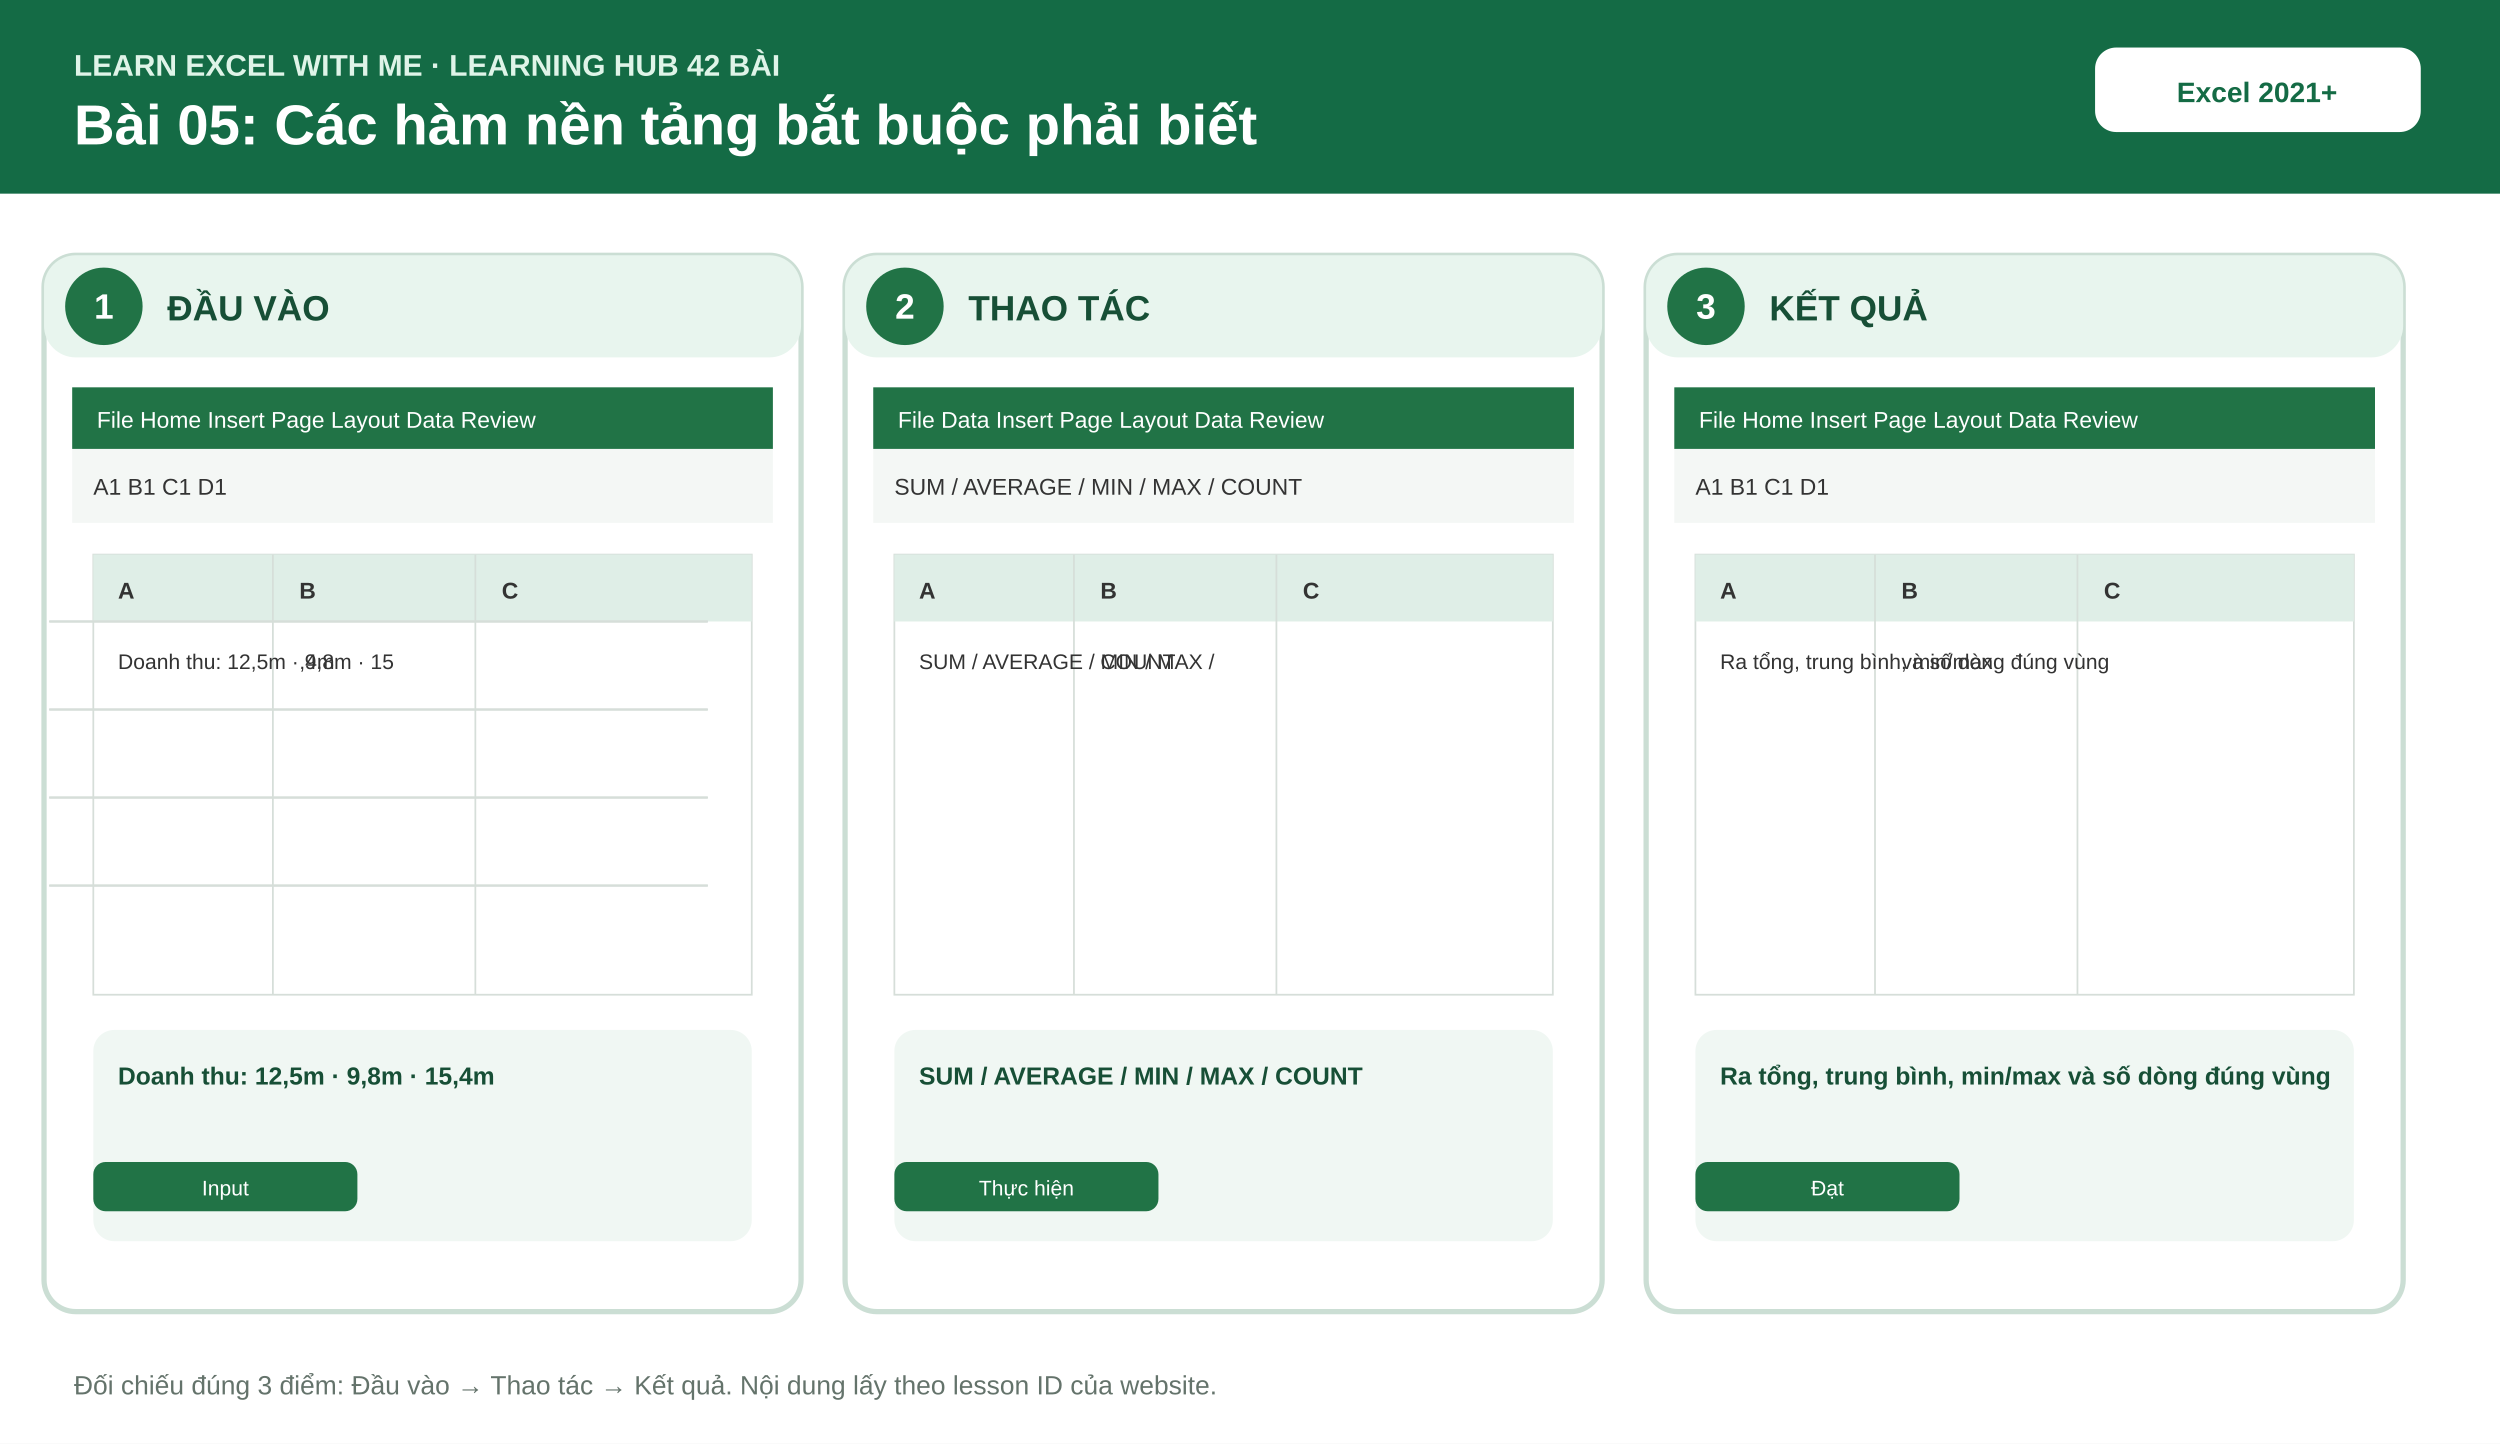
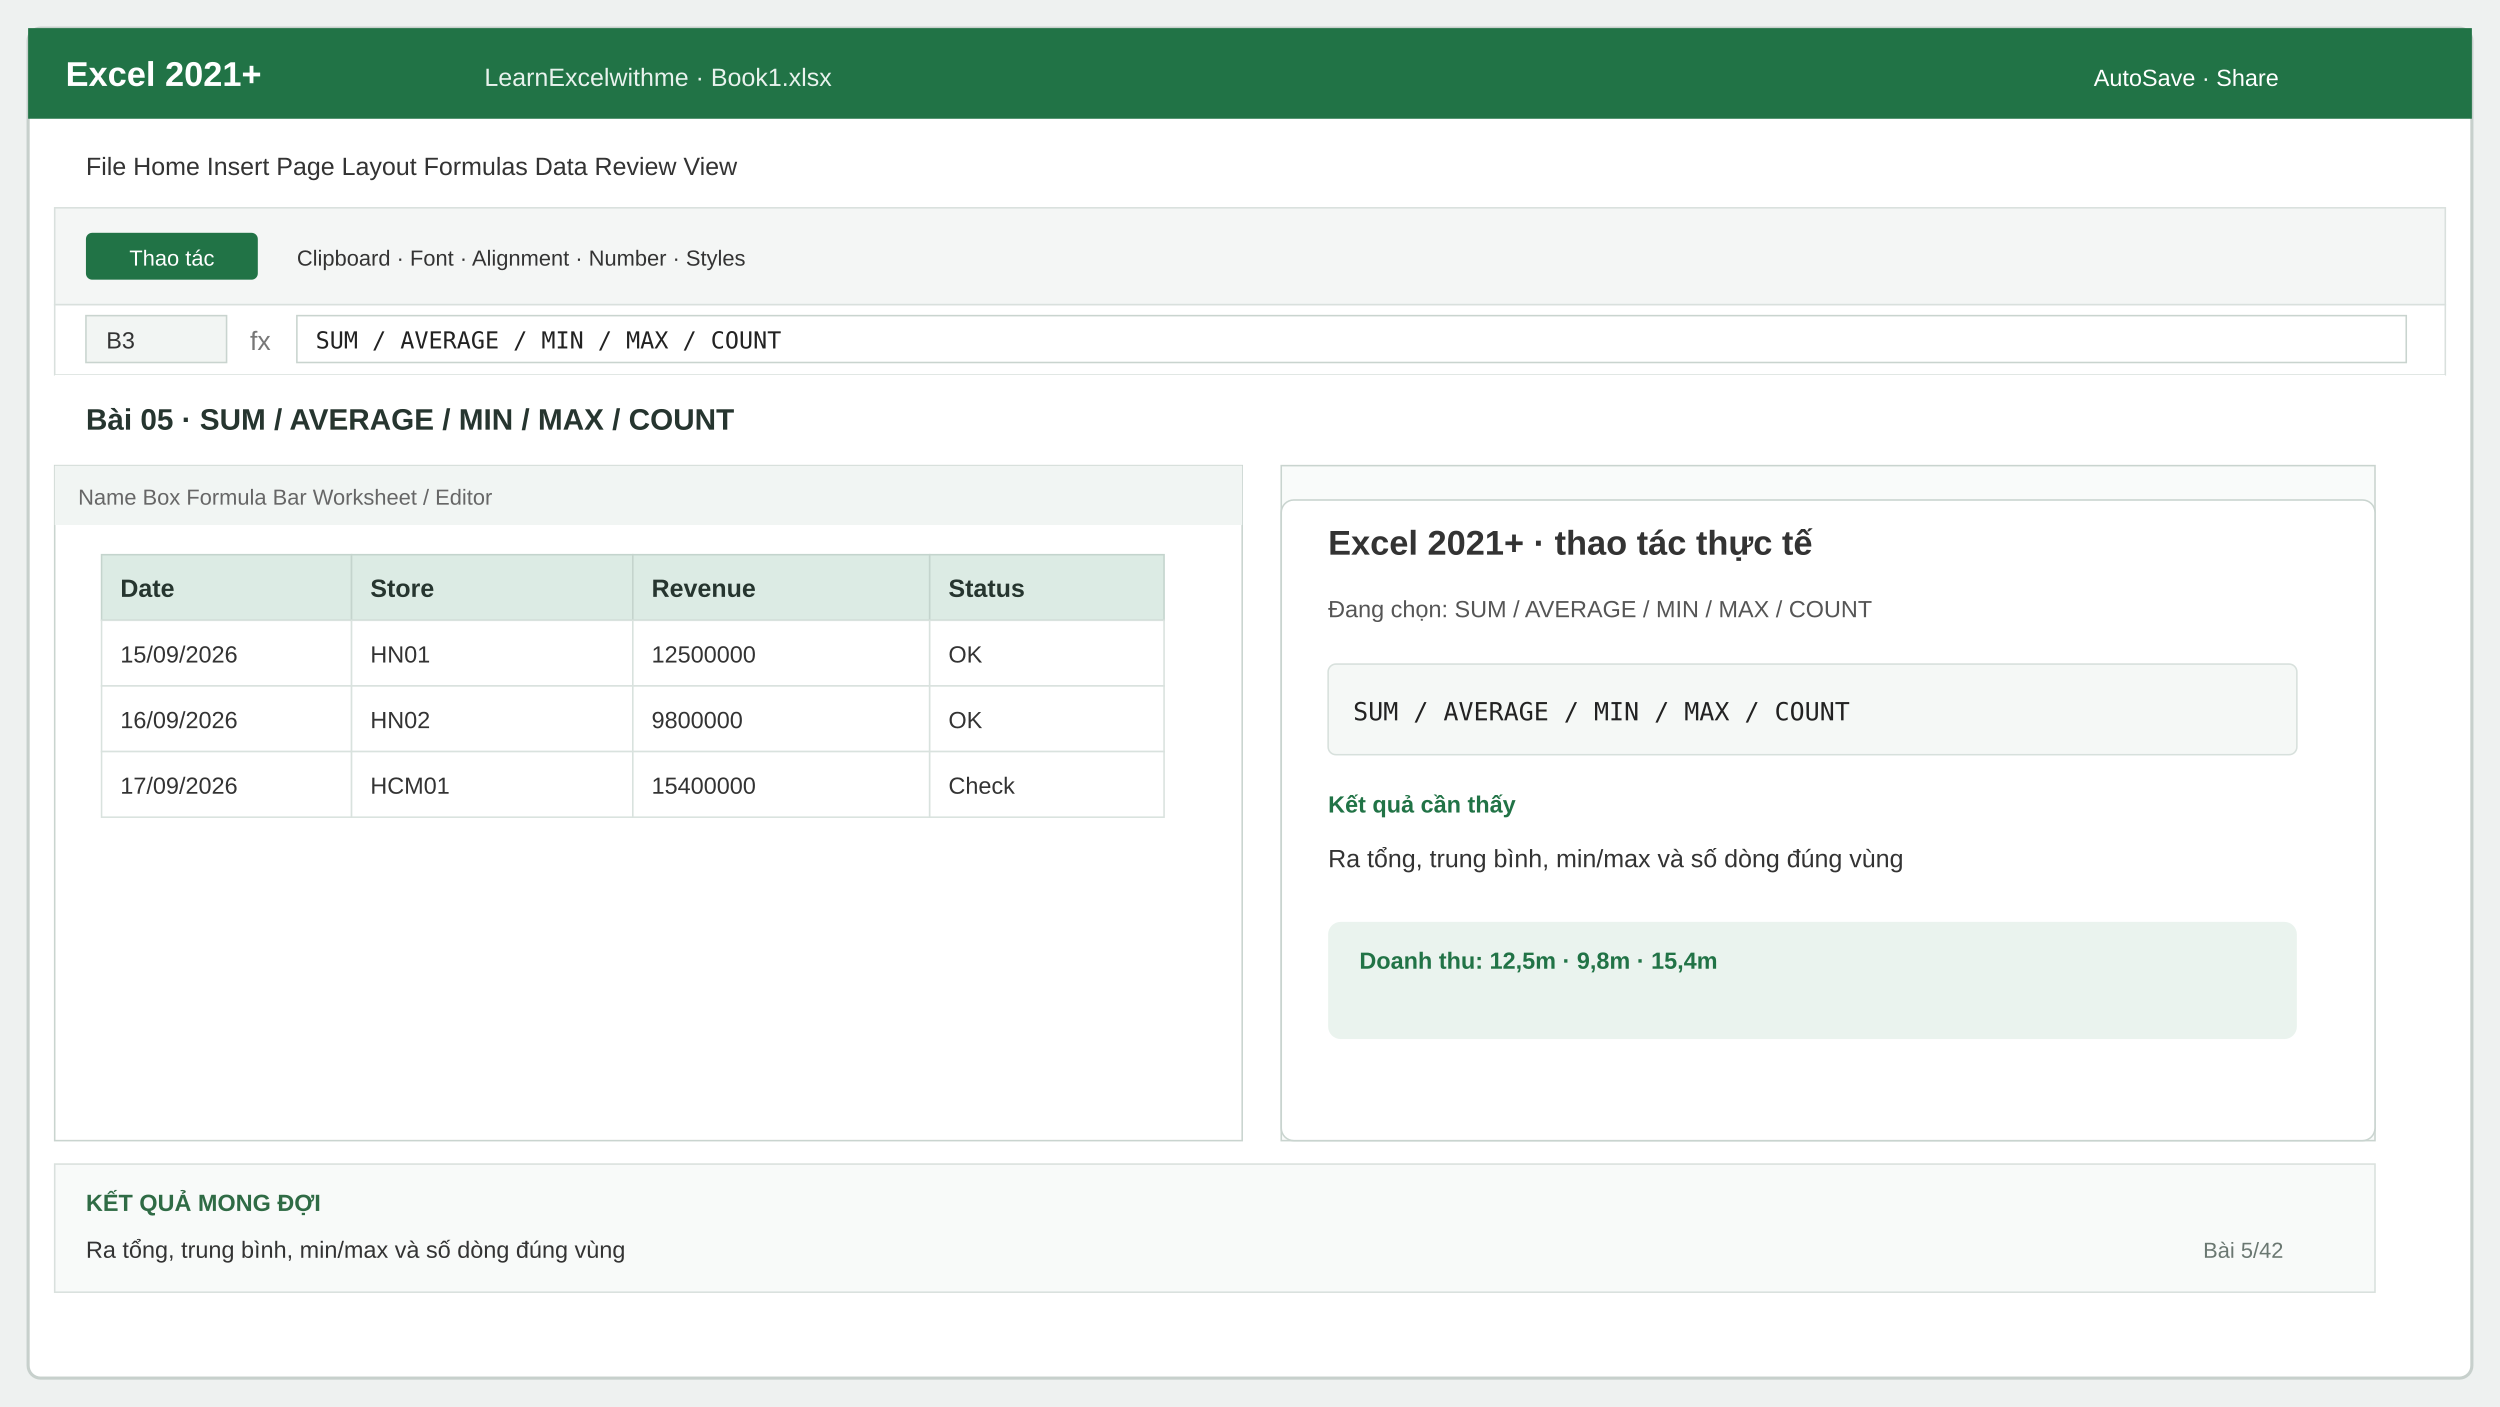
- <svg xmlns="http://www.w3.org/2000/svg" width="1420" height="820">
-   <rect width="1420" height="820" fill="#fff" />
-   <rect width="1420" height="110" fill="#146b45" />
-   <text x="42" y="43" font-family="Arial" font-size="17" font-weight="700" fill="#dff4e8">LEARN EXCEL WITH ME · LEARNING HUB 42 BÀI</text>
-   <text x="42" y="82" font-family="Arial" font-size="32" font-weight="700" fill="#fff">Bài 05: Các hàm nền tảng bắt buộc phải biết</text>
-   <rect x="1190" y="27" width="185" height="48" rx="12" fill="#fff" />
-   <text x="1282" y="58" text-anchor="middle" font-family="Arial" font-size="16" font-weight="700" fill="#146b45">Excel 2021+</text>
-   <g>
-     <rect x="25" y="145" width="430" height="600" rx="18" fill="#fff" stroke="#cbded4" stroke-width="3" />
-     <rect x="25" y="145" width="430" height="58" rx="18" fill="#e8f5ee" />
-     <circle cx="59" cy="174" r="22" fill="#217346" />
-     <text x="59" y="181" text-anchor="middle" font-family="Arial" font-size="20" font-weight="700" fill="#fff">1</text>
-     <text x="95" y="182" font-family="Arial" font-size="20" font-weight="700" fill="#174f36">ĐẦU VÀO</text>
-     <rect x="41" y="220" width="398" height="35" fill="#217346" />
-     <text x="55" y="243" font-family="Arial" font-size="13" fill="#fff">File   Home   Insert   Page Layout   Data   Review</text>
-     <rect x="41" y="255" width="398" height="42" fill="#f4f7f5" />
-     <text x="53" y="281" font-family="Arial" font-size="13" fill="#333">A1   B1   C1   D1</text>
-     <rect x="53" y="315" width="374" height="250" fill="#fff" stroke="#d6ded9" />
-     <rect x="53" y="315" width="374" height="38" fill="#dfeee7" />
-     <path d="M28 353h374M28 403h374M28 453h374M28 503h374M155 315v250M270 315v250" stroke="#d6ded9" />
-     <text x="67" y="340" font-family="Arial" font-size="13" font-weight="700" fill="#333">A</text>
-     <text x="170" y="340" font-family="Arial" font-size="13" font-weight="700" fill="#333">B</text>
-     <text x="285" y="340" font-family="Arial" font-size="13" font-weight="700" fill="#333">C</text>
-     <text x="67" y="380" font-family="Arial" font-size="12" fill="#333">Doanh thu: 12,5m · 9,8m · 15</text>
-     <text x="170" y="380" font-family="Arial" font-size="12" fill="#333">,4m</text>
-     <text x="285" y="380" font-family="Arial" font-size="12" fill="#333" />
-     <rect x="53" y="585" width="374" height="120" rx="12" fill="#f0f7f3" />
-     <text x="67" y="616" font-family="Arial" font-size="14" font-weight="700" fill="#174f36">Doanh thu: 12,5m · 9,8m · 15,4m</text>
-     <rect x="53" y="660" width="150" height="28" rx="7" fill="#217346" />
-     <text x="128" y="679" text-anchor="middle" font-family="Arial" font-size="12" fill="#fff">Input</text>
-   </g>
-   <g>
-     <rect x="480" y="145" width="430" height="600" rx="18" fill="#fff" stroke="#cbded4" stroke-width="3" />
-     <rect x="480" y="145" width="430" height="58" rx="18" fill="#e8f5ee" />
-     <circle cx="514" cy="174" r="22" fill="#217346" />
-     <text x="514" y="181" text-anchor="middle" font-family="Arial" font-size="20" font-weight="700" fill="#fff">2</text>
-     <text x="550" y="182" font-family="Arial" font-size="20" font-weight="700" fill="#174f36">THAO TÁC</text>
-     <rect x="496" y="220" width="398" height="35" fill="#217346" />
-     <text x="510" y="243" font-family="Arial" font-size="13" fill="#fff">File   Data   Insert   Page Layout   Data   Review</text>
-     <rect x="496" y="255" width="398" height="42" fill="#f4f7f5" />
-     <text x="508" y="281" font-family="Arial" font-size="13" fill="#333">SUM / AVERAGE / MIN / MAX / COUNT</text>
-     <rect x="508" y="315" width="374" height="250" fill="#fff" stroke="#d6ded9" />
-     <rect x="508" y="315" width="374" height="38" fill="#dfeee7" />
-     <path d="M28 353h374M28 403h374M28 453h374M28 503h374M610 315v250M725 315v250" stroke="#d6ded9" />
-     <text x="522" y="340" font-family="Arial" font-size="13" font-weight="700" fill="#333">A</text>
-     <text x="625" y="340" font-family="Arial" font-size="13" font-weight="700" fill="#333">B</text>
-     <text x="740" y="340" font-family="Arial" font-size="13" font-weight="700" fill="#333">C</text>
-     <text x="522" y="380" font-family="Arial" font-size="12" fill="#333">SUM / AVERAGE / MIN / MAX / </text>
-     <text x="625" y="380" font-family="Arial" font-size="12" fill="#333">COUNT</text>
-     <text x="740" y="380" font-family="Arial" font-size="12" fill="#333" />
-     <rect x="508" y="585" width="374" height="120" rx="12" fill="#f0f7f3" />
-     <text x="522" y="616" font-family="Arial" font-size="14" font-weight="700" fill="#174f36">SUM / AVERAGE / MIN / MAX / COUNT</text>
-     <rect x="508" y="660" width="150" height="28" rx="7" fill="#217346" />
-     <text x="583" y="679" text-anchor="middle" font-family="Arial" font-size="12" fill="#fff">Thực hiện</text>
-   </g>
-   <g>
-     <rect x="935" y="145" width="430" height="600" rx="18" fill="#fff" stroke="#cbded4" stroke-width="3" />
-     <rect x="935" y="145" width="430" height="58" rx="18" fill="#e8f5ee" />
-     <circle cx="969" cy="174" r="22" fill="#217346" />
-     <text x="969" y="181" text-anchor="middle" font-family="Arial" font-size="20" font-weight="700" fill="#fff">3</text>
-     <text x="1005" y="182" font-family="Arial" font-size="20" font-weight="700" fill="#174f36">KẾT QUẢ</text>
-     <rect x="951" y="220" width="398" height="35" fill="#217346" />
-     <text x="965" y="243" font-family="Arial" font-size="13" fill="#fff">File   Home   Insert   Page Layout   Data   Review</text>
-     <rect x="951" y="255" width="398" height="42" fill="#f4f7f5" />
-     <text x="963" y="281" font-family="Arial" font-size="13" fill="#333">A1   B1   C1   D1</text>
-     <rect x="963" y="315" width="374" height="250" fill="#fff" stroke="#d6ded9" />
-     <rect x="963" y="315" width="374" height="38" fill="#dfeee7" />
-     <path d="M28 353h374M28 403h374M28 453h374M28 503h374M1065 315v250M1180 315v250" stroke="#d6ded9" />
-     <text x="977" y="340" font-family="Arial" font-size="13" font-weight="700" fill="#333">A</text>
-     <text x="1080" y="340" font-family="Arial" font-size="13" font-weight="700" fill="#333">B</text>
-     <text x="1195" y="340" font-family="Arial" font-size="13" font-weight="700" fill="#333">C</text>
-     <text x="977" y="380" font-family="Arial" font-size="12" fill="#333">Ra tổng, trung bình, min/max</text>
-     <text x="1080" y="380" font-family="Arial" font-size="12" fill="#333"> và số dòng đúng vùng</text>
-     <text x="1195" y="380" font-family="Arial" font-size="12" fill="#333" />
-     <rect x="963" y="585" width="374" height="120" rx="12" fill="#f0f7f3" />
-     <text x="977" y="616" font-family="Arial" font-size="14" font-weight="700" fill="#174f36">Ra tổng, trung bình, min/max và số dòng đúng vùng</text>
-     <rect x="963" y="660" width="150" height="28" rx="7" fill="#217346" />
-     <text x="1038" y="679" text-anchor="middle" font-family="Arial" font-size="12" fill="#fff">Đạt</text>
-   </g>
-   <text x="42" y="792" font-family="Arial" font-size="15" fill="#64736b">Đối chiếu đúng 3 điểm: Đầu vào → Thao tác → Kết quả. Nội dung lấy theo lesson ID của website.</text>
+ <svg xmlns="http://www.w3.org/2000/svg" width="1600" height="900">
+   <rect width="1600" height="900" fill="#EEF1F0" />
+   <rect x="18" y="18" width="1564" height="864" rx="8" fill="#fff" stroke="#C7D0CC" stroke-width="2" />
+   <rect x="18" y="18" width="1564" height="58" fill="#217346" />
+   <text x="42" y="55" font-family="Arial" font-size="22" font-weight="700" fill="#fff">Excel 2021+</text>
+   <text x="310" y="55" font-family="Arial" font-size="16" fill="#E8F2ED">LearnExcelwithme · Book1.xlsx</text>
+   <text x="1340" y="55" font-family="Arial" font-size="15" fill="#fff">AutoSave · Share</text>
+   <rect x="35" y="78" width="1530" height="55" fill="#fff" />
+   <text x="55" y="112" font-family="Arial" font-size="16" fill="#333">File  Home  Insert  Page Layout  Formulas  Data  Review  View</text>
+   <rect x="35" y="133" width="1530" height="62" fill="#F4F6F5" stroke="#D9E0DD" />
+   <rect x="55" y="149" width="110" height="30" rx="4" fill="#217346" />
+   <text x="110" y="170" text-anchor="middle" font-family="Arial" font-size="14" fill="#fff">Thao tác</text>
+   <text x="190" y="170" font-family="Arial" font-size="14" fill="#333">Clipboard · Font · Alignment · Number · Styles</text>
+   <rect x="35" y="195" width="1530" height="45" fill="#fff" stroke="#D9E0DD" />
+   <rect x="55" y="202" width="90" height="30" fill="#F2F5F3" stroke="#C9D4CF" />
+   <text x="68" y="223" font-family="Arial" font-size="15" fill="#333">B3</text>
+   <text x="160" y="224" font-family="Arial" font-size="17" fill="#777">fx</text>
+   <rect x="190" y="202" width="1350" height="30" fill="#fff" stroke="#C9D4CF" />
+   <text x="202" y="223" font-family="Consolas,monospace" font-size="15" fill="#222">SUM / AVERAGE / MIN / MAX / COUNT</text>
+   <rect x="35" y="240" width="1530" height="58" fill="#fff" />
+   <text x="55" y="275" font-family="Arial" font-size="19" font-weight="700" fill="#26352F">Bài 05 · SUM / AVERAGE / MIN / MAX / COUNT</text>
+   <rect x="35" y="298" width="760" height="432" fill="#fff" stroke="#C9D4CF" />
+   <rect x="35" y="298" width="760" height="38" fill="#F1F5F3" />
+   <text x="50" y="323" font-family="Arial" font-size="14" fill="#666">Name Box   Formula Bar   Worksheet / Editor</text>
+   <rect x="65" y="355" width="160" height="42" fill="#DCEBE4" stroke="#C4D4CD" />
+   <text x="77" y="382" font-family="Arial" font-size="16" font-weight="700" fill="#26352F">Date</text>
+   <rect x="65" y="397" width="160" height="42" fill="#fff" stroke="#D9E2DE" />
+   <text x="77" y="424" font-family="Arial" font-size="15" fill="#333">15/09/2026</text>
+   <rect x="65" y="439" width="160" height="42" fill="#fff" stroke="#D9E2DE" />
+   <text x="77" y="466" font-family="Arial" font-size="15" fill="#333">16/09/2026</text>
+   <rect x="65" y="481" width="160" height="42" fill="#fff" stroke="#D9E2DE" />
+   <text x="77" y="508" font-family="Arial" font-size="15" fill="#333">17/09/2026</text>
+   <rect x="225" y="355" width="180" height="42" fill="#DCEBE4" stroke="#C4D4CD" />
+   <text x="237" y="382" font-family="Arial" font-size="16" font-weight="700" fill="#26352F">Store</text>
+   <rect x="225" y="397" width="180" height="42" fill="#fff" stroke="#D9E2DE" />
+   <text x="237" y="424" font-family="Arial" font-size="15" fill="#333">HN01</text>
+   <rect x="225" y="439" width="180" height="42" fill="#fff" stroke="#D9E2DE" />
+   <text x="237" y="466" font-family="Arial" font-size="15" fill="#333">HN02</text>
+   <rect x="225" y="481" width="180" height="42" fill="#fff" stroke="#D9E2DE" />
+   <text x="237" y="508" font-family="Arial" font-size="15" fill="#333">HCM01</text>
+   <rect x="405" y="355" width="190" height="42" fill="#DCEBE4" stroke="#C4D4CD" />
+   <text x="417" y="382" font-family="Arial" font-size="16" font-weight="700" fill="#26352F">Revenue</text>
+   <rect x="405" y="397" width="190" height="42" fill="#fff" stroke="#D9E2DE" />
+   <text x="417" y="424" font-family="Arial" font-size="15" fill="#333">12500000</text>
+   <rect x="405" y="439" width="190" height="42" fill="#fff" stroke="#D9E2DE" />
+   <text x="417" y="466" font-family="Arial" font-size="15" fill="#333">9800000</text>
+   <rect x="405" y="481" width="190" height="42" fill="#fff" stroke="#D9E2DE" />
+   <text x="417" y="508" font-family="Arial" font-size="15" fill="#333">15400000</text>
+   <rect x="595" y="355" width="150" height="42" fill="#DCEBE4" stroke="#C4D4CD" />
+   <text x="607" y="382" font-family="Arial" font-size="16" font-weight="700" fill="#26352F">Status</text>
+   <rect x="595" y="397" width="150" height="42" fill="#fff" stroke="#D9E2DE" />
+   <text x="607" y="424" font-family="Arial" font-size="15" fill="#333">OK</text>
+   <rect x="595" y="439" width="150" height="42" fill="#fff" stroke="#D9E2DE" />
+   <text x="607" y="466" font-family="Arial" font-size="15" fill="#333">OK</text>
+   <rect x="595" y="481" width="150" height="42" fill="#fff" stroke="#D9E2DE" />
+   <text x="607" y="508" font-family="Arial" font-size="15" fill="#333">Check</text>
+   <rect x="820" y="298" width="700" height="432" fill="#F9FBFA" stroke="#C9D4CF" />
+   <rect x="820" y="320" width="700" height="410" rx="8" fill="#fff" stroke="#C9D4CF" />
+   <text x="850" y="355" font-family="Arial" font-size="22" font-weight="700" fill="#333">Excel 2021+ · thao tác thực tế</text>
+   <text x="850" y="395" font-family="Arial" font-size="15" fill="#555">Đang chọn: SUM / AVERAGE / MIN / MAX / COUNT</text>
+   <rect x="850" y="425" width="620" height="58" rx="5" fill="#F5F8F6" stroke="#D7E0DC" />
+   <text x="866" y="461" font-family="Consolas,monospace" font-size="16" fill="#222">SUM / AVERAGE / MIN / MAX / COUNT</text>
+   <text x="850" y="520" font-family="Arial" font-size="15" font-weight="700" fill="#217346">Kết quả cần thấy</text>
+   <text x="850" y="555" font-family="Arial" font-size="16" fill="#333">Ra tổng, trung bình, min/max và số dòng đúng vùng</text>
+   <rect x="850" y="590" width="620" height="75" rx="8" fill="#EAF3EE" />
+   <text x="870" y="620" font-family="Arial" font-size="15" font-weight="700" fill="#217346">Doanh thu: 12,5m · 9,8m · 15,4m</text>
+   <rect x="35" y="745" width="1485" height="82" fill="#F8FAF9" stroke="#D9E0DD" />
+   <text x="55" y="775" font-family="Arial" font-size="15" font-weight="700" fill="#2F6B45">KẾT QUẢ MONG ĐỢI</text>
+   <text x="55" y="805" font-family="Arial" font-size="15" fill="#333">Ra tổng, trung bình, min/max và số dòng đúng vùng</text>
+   <text x="1410" y="805" font-family="Arial" font-size="14" fill="#6A7771">Bài 5/42</text>
</svg>
